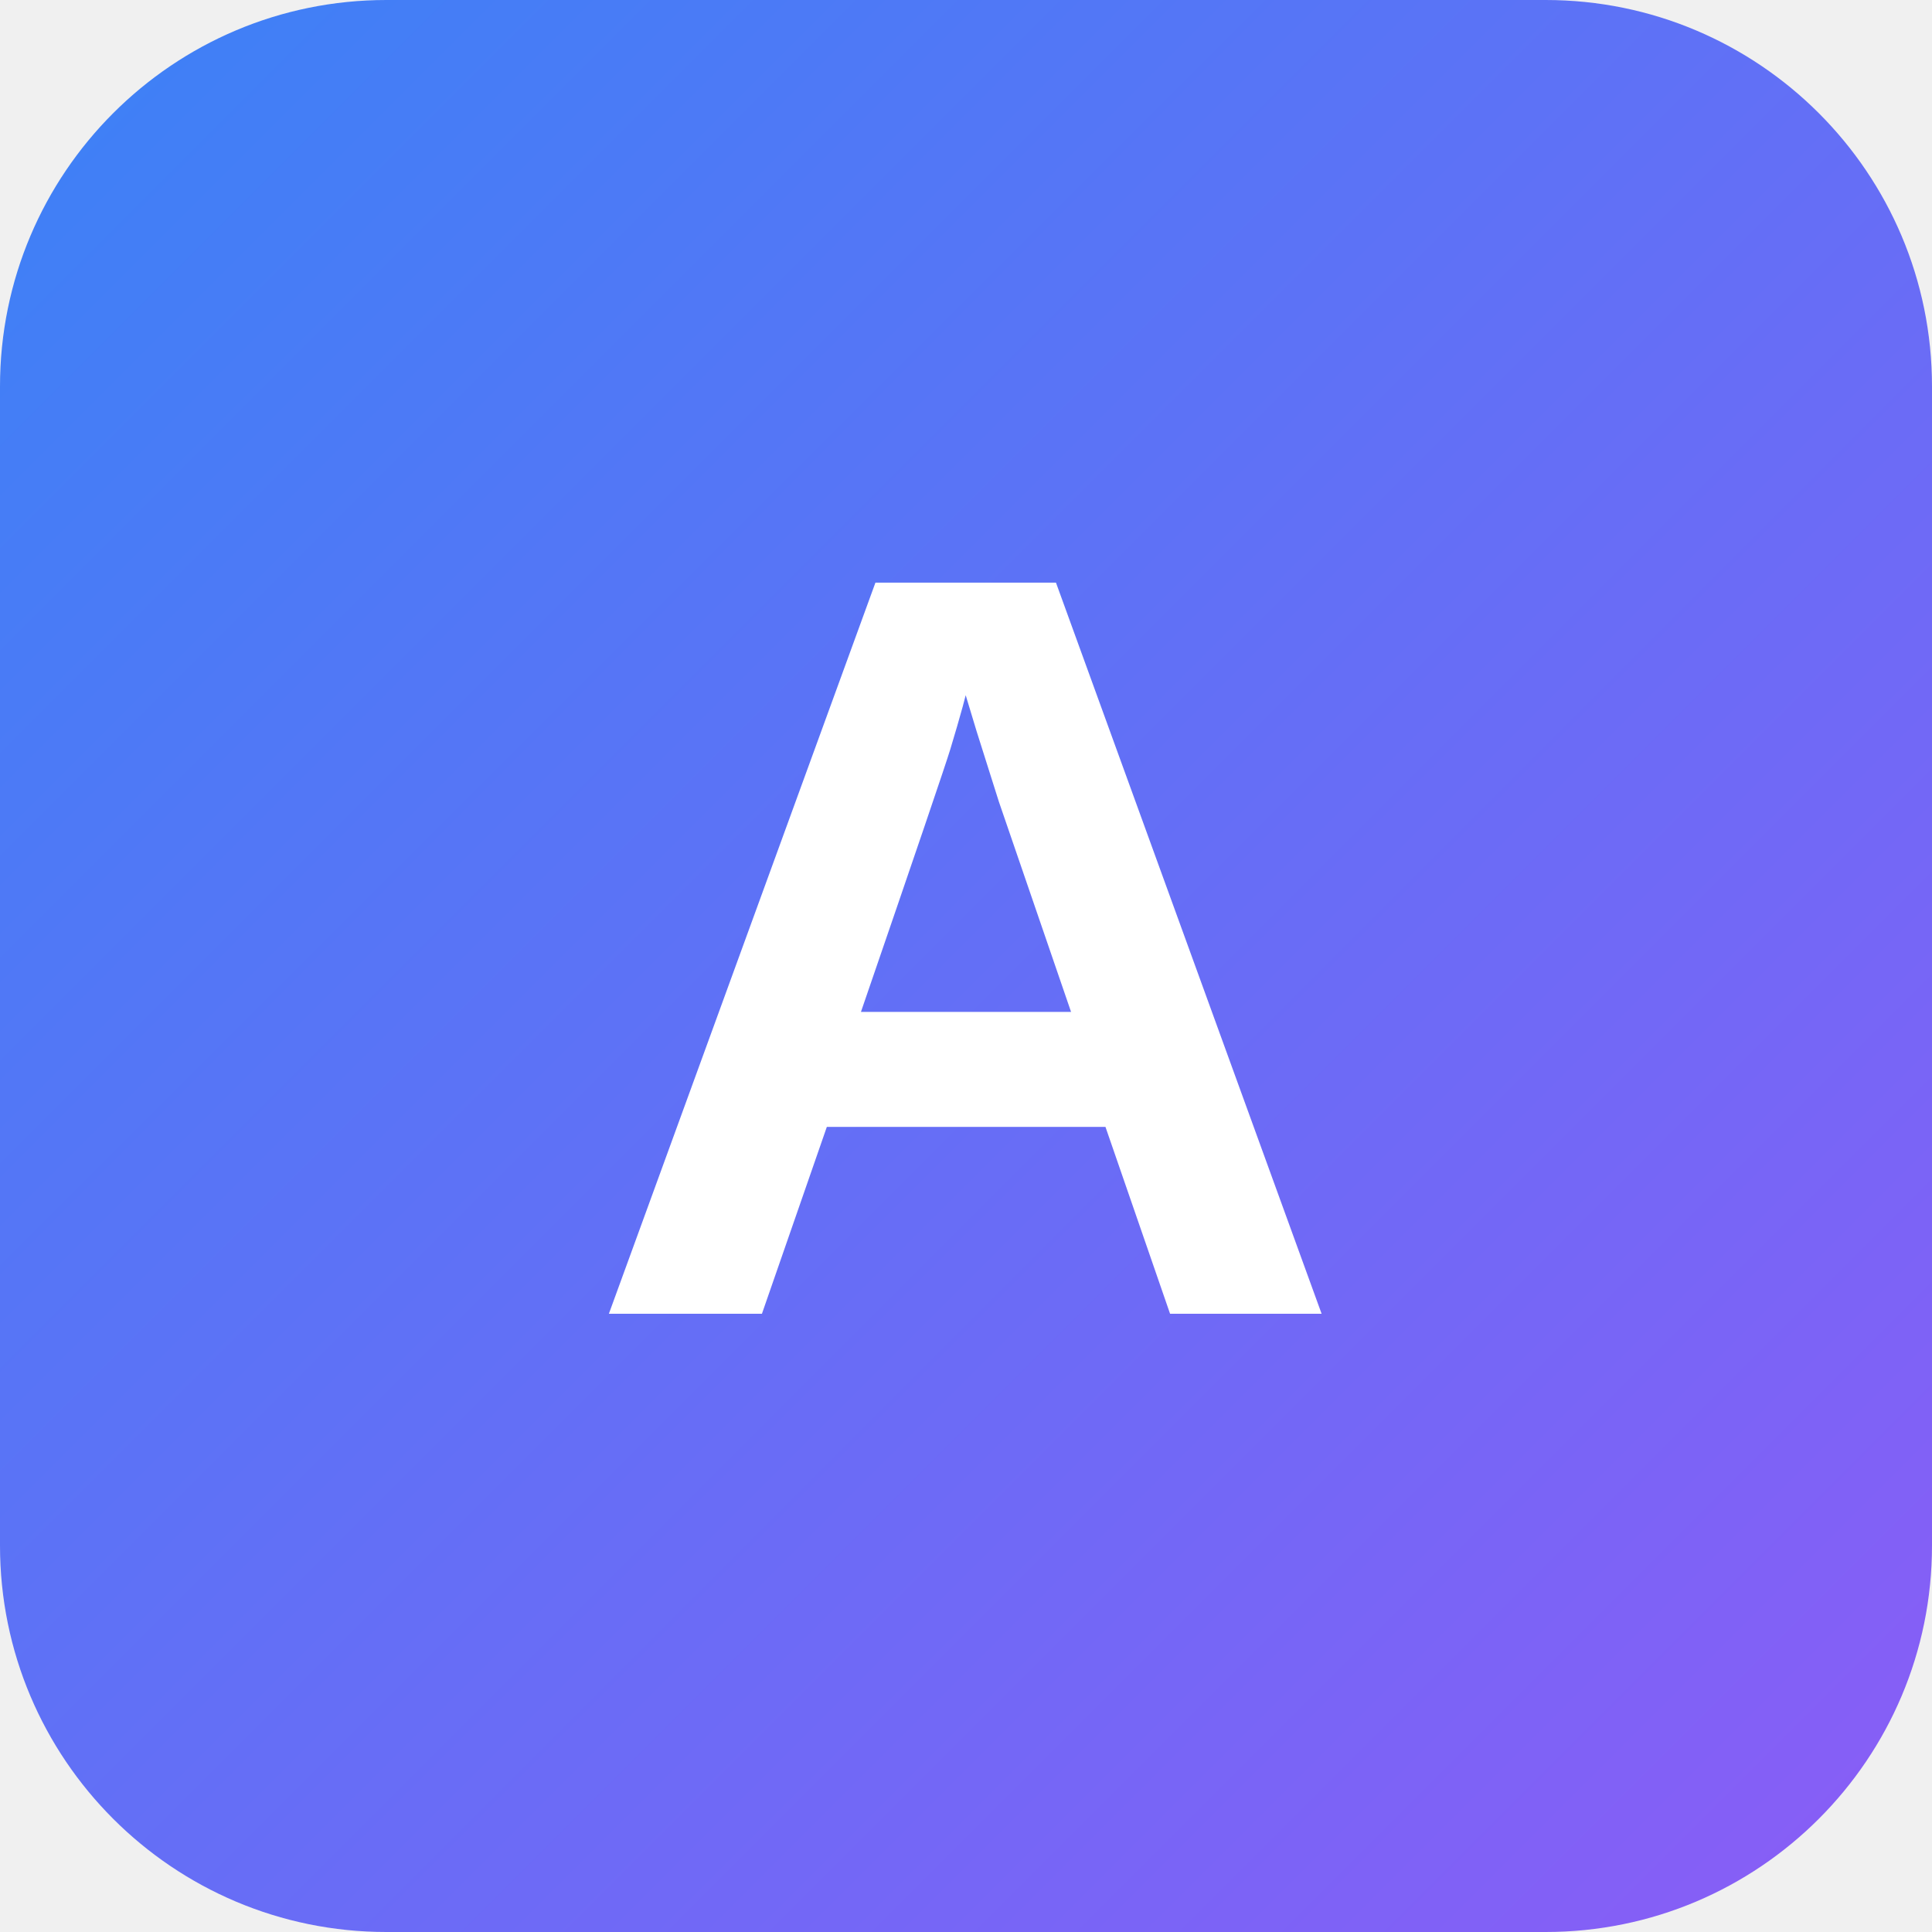
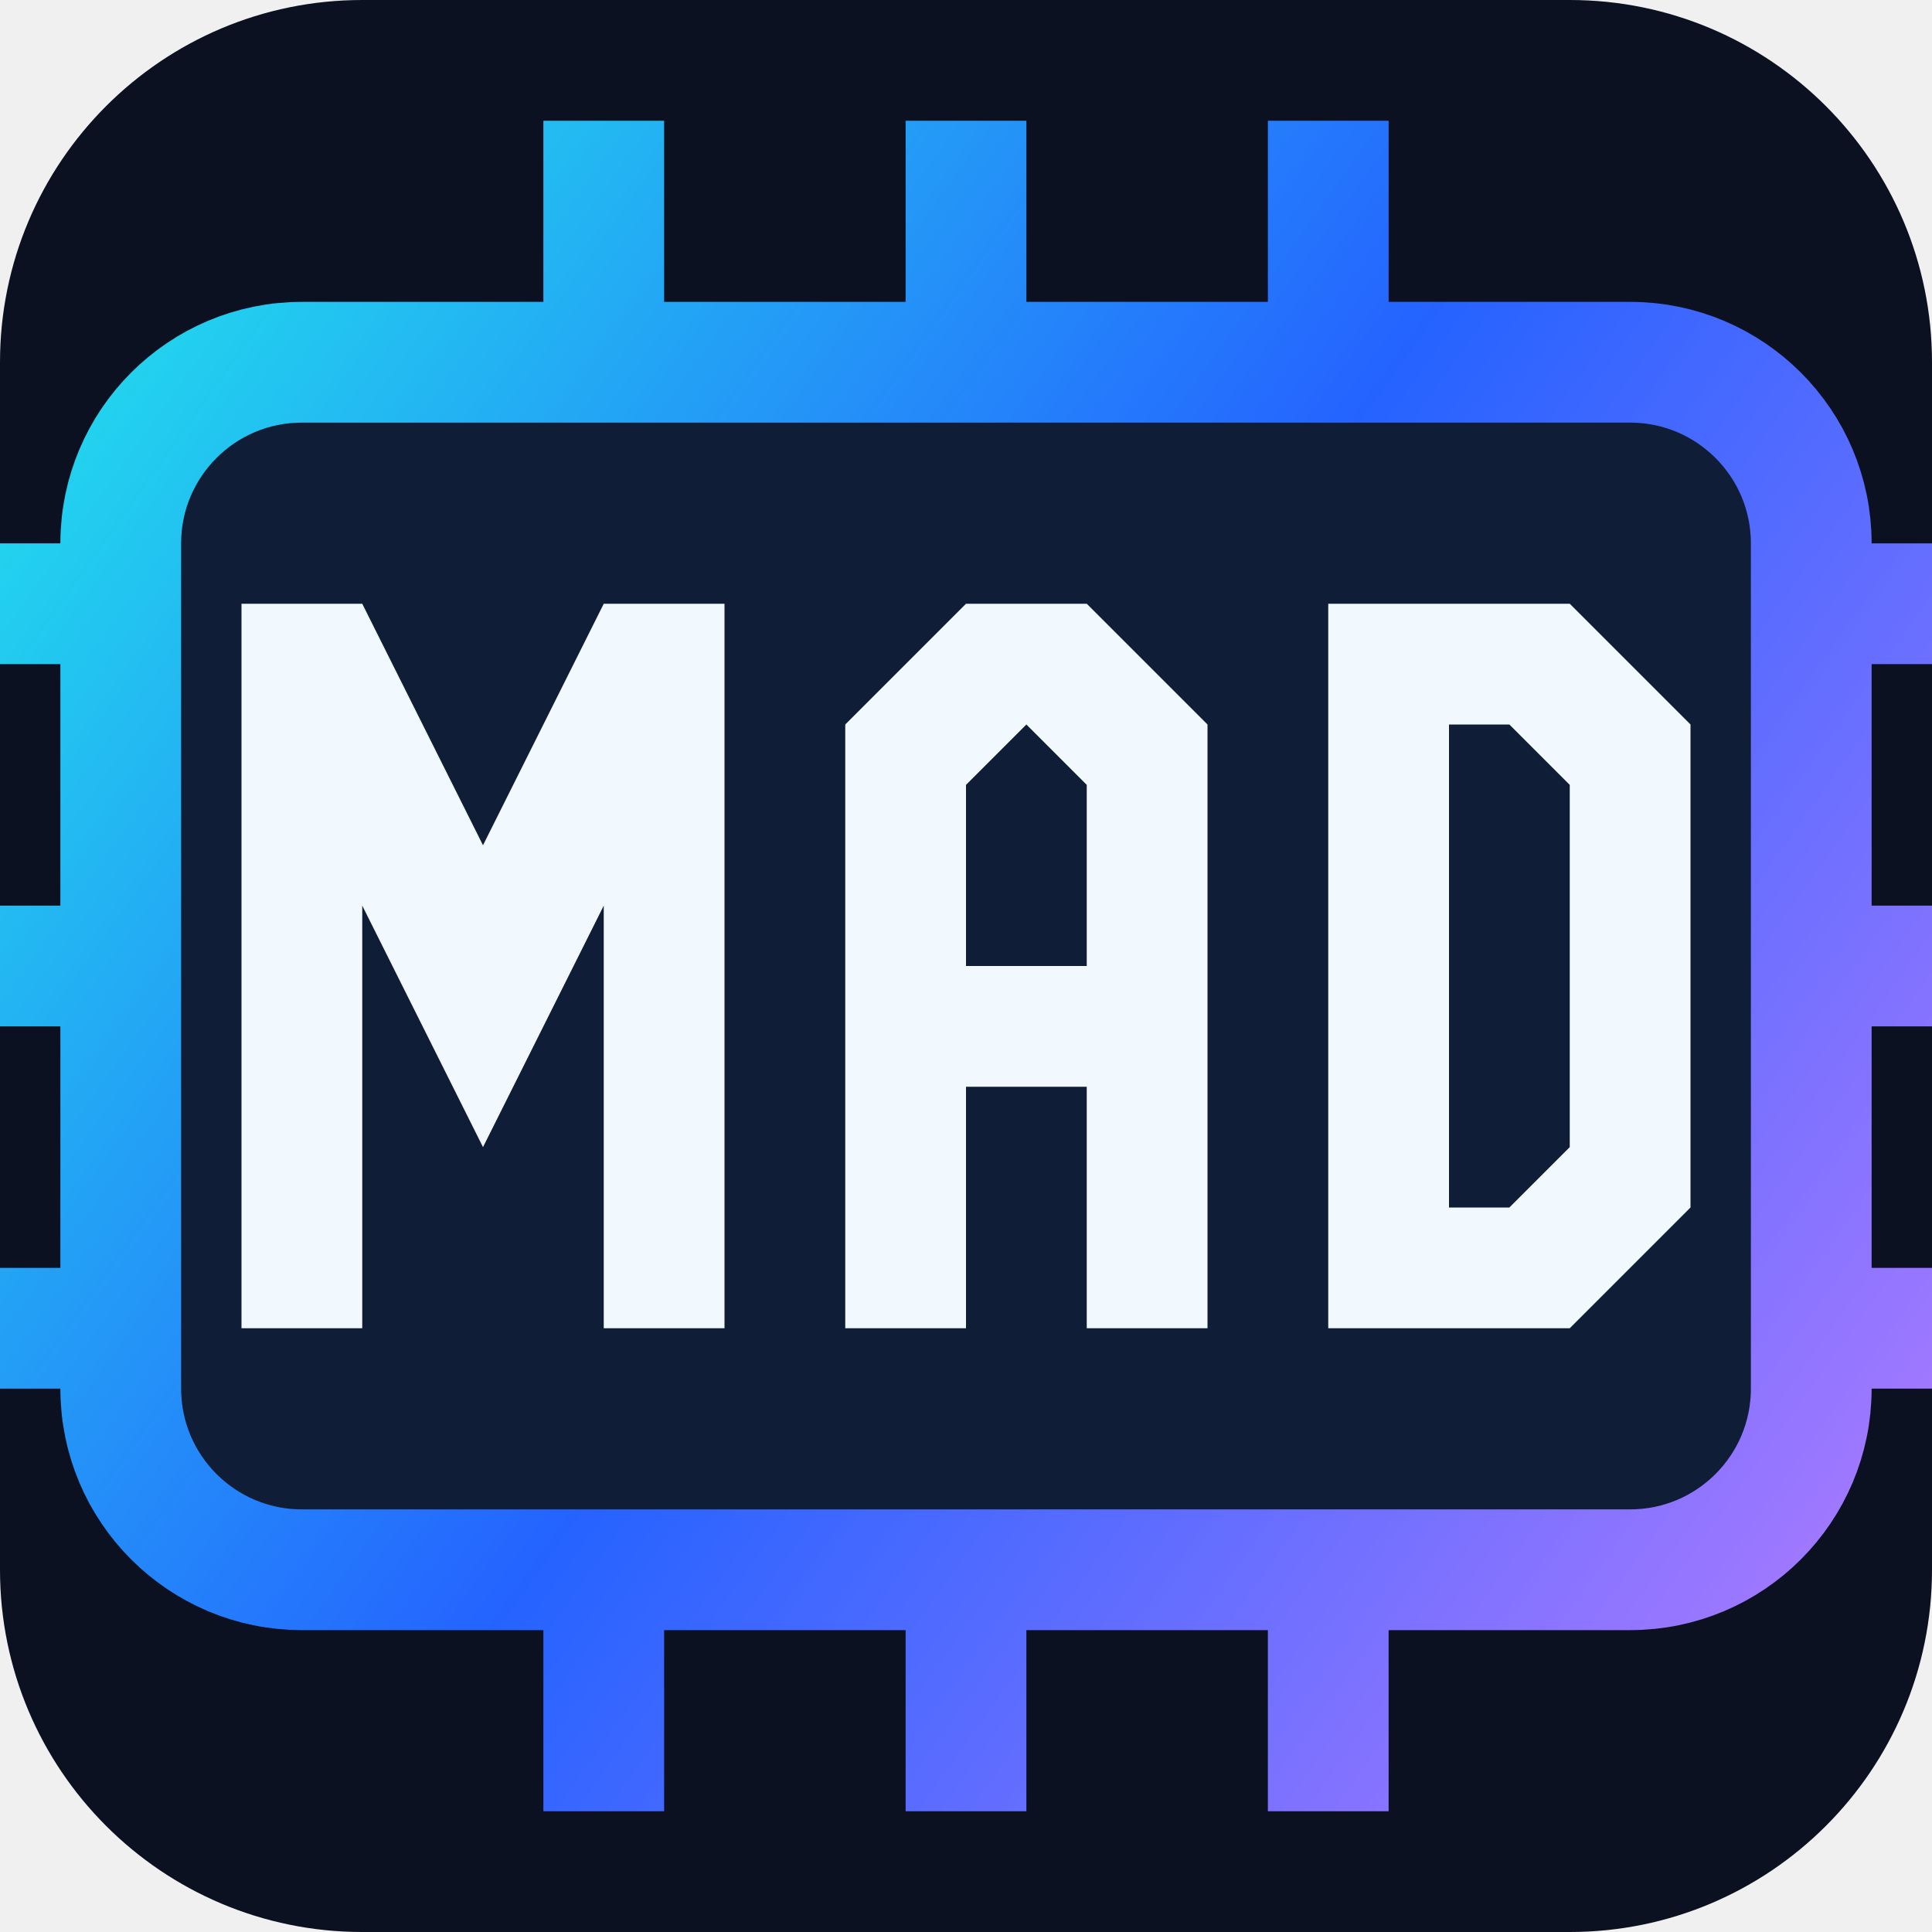
- <svg xmlns="http://www.w3.org/2000/svg" viewBox="0 0 100 100">
+ <svg xmlns="http://www.w3.org/2000/svg" viewBox="0 0 64 64" role="img" aria-labelledby="title">
  <defs>
-     <linearGradient id="g" x1="0%" y1="0%" x2="100%" y2="100%">
-       <stop offset="0%" style="stop-color:#3b82f6" />
-       <stop offset="100%" style="stop-color:#8b5cf6" />
+     <linearGradient id="chip" x1="4" y1="12" x2="60" y2="52" gradientUnits="userSpaceOnUse">
+       <stop stop-color="#22d3ee" />
+       <stop offset=".5" stop-color="#2563ff" />
+       <stop offset="1" stop-color="#a078ff" />
    </linearGradient>
  </defs>
-   <rect width="100" height="100" rx="20" fill="url(#g)" />
-   <text x="50" y="68" font-size="55" font-weight="900" text-anchor="middle" fill="white" font-family="Arial, sans-serif">A</text>
+   <rect width="64" height="64" rx="12" fill="#0b1120" />
+   <path d="M20 4v8m12-8v8m12-8v8M20 52v8m12-8v8m12-8v8M0 20h4m-4 12h4m-4 12h4M60 20h4m-4 12h4m-4 12h4" fill="none" stroke="url(#chip)" stroke-width="4" />
+   <rect x="4" y="12" width="56" height="40" rx="6" fill="#101d36" stroke="url(#chip)" stroke-width="4" />
+   <path fill="#f1f9ff" fill-rule="evenodd" d="M8 44V20h4l4 8 4-8h4v24h-4V30l-4 8-4-8v14Zm20 0V24l4-4h4l4 4v20h-4v-8h-4v8Zm4-12h4v-6l-2-2-2 2Zm12-12h8l4 4v16l-4 4h-8Zm4 4v16h2l2-2V26l-2-2Z" />
</svg>
